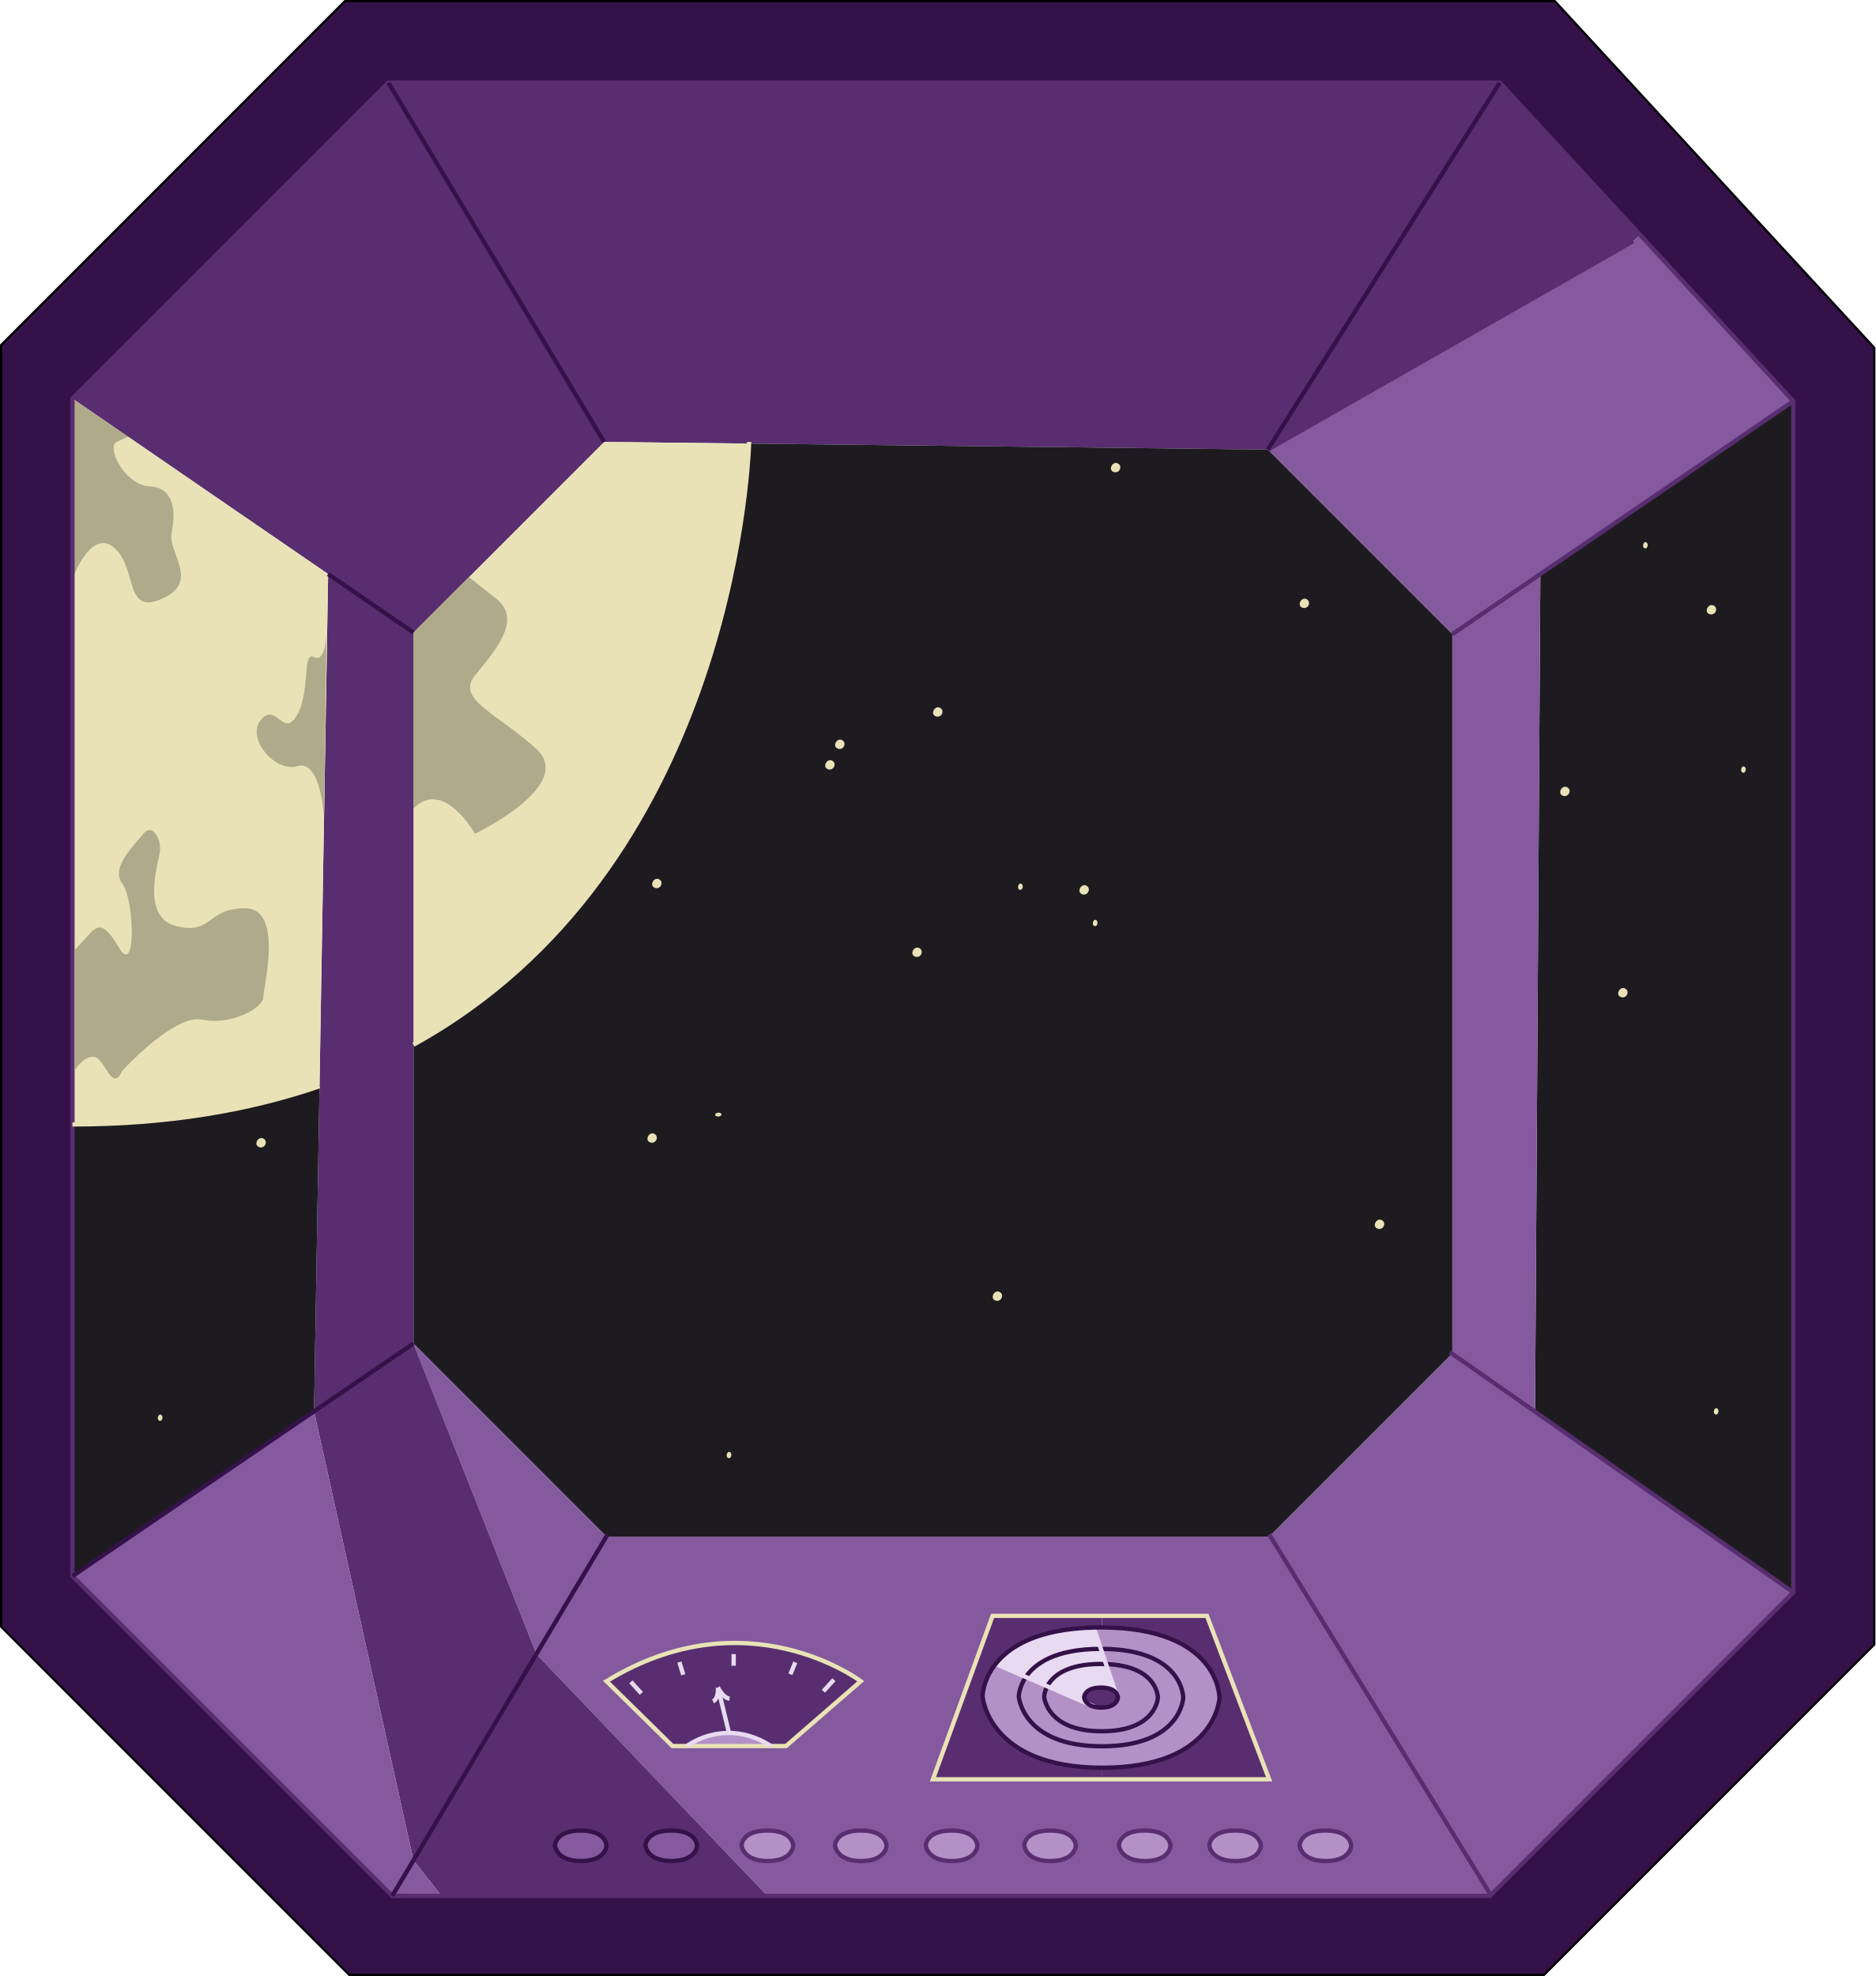
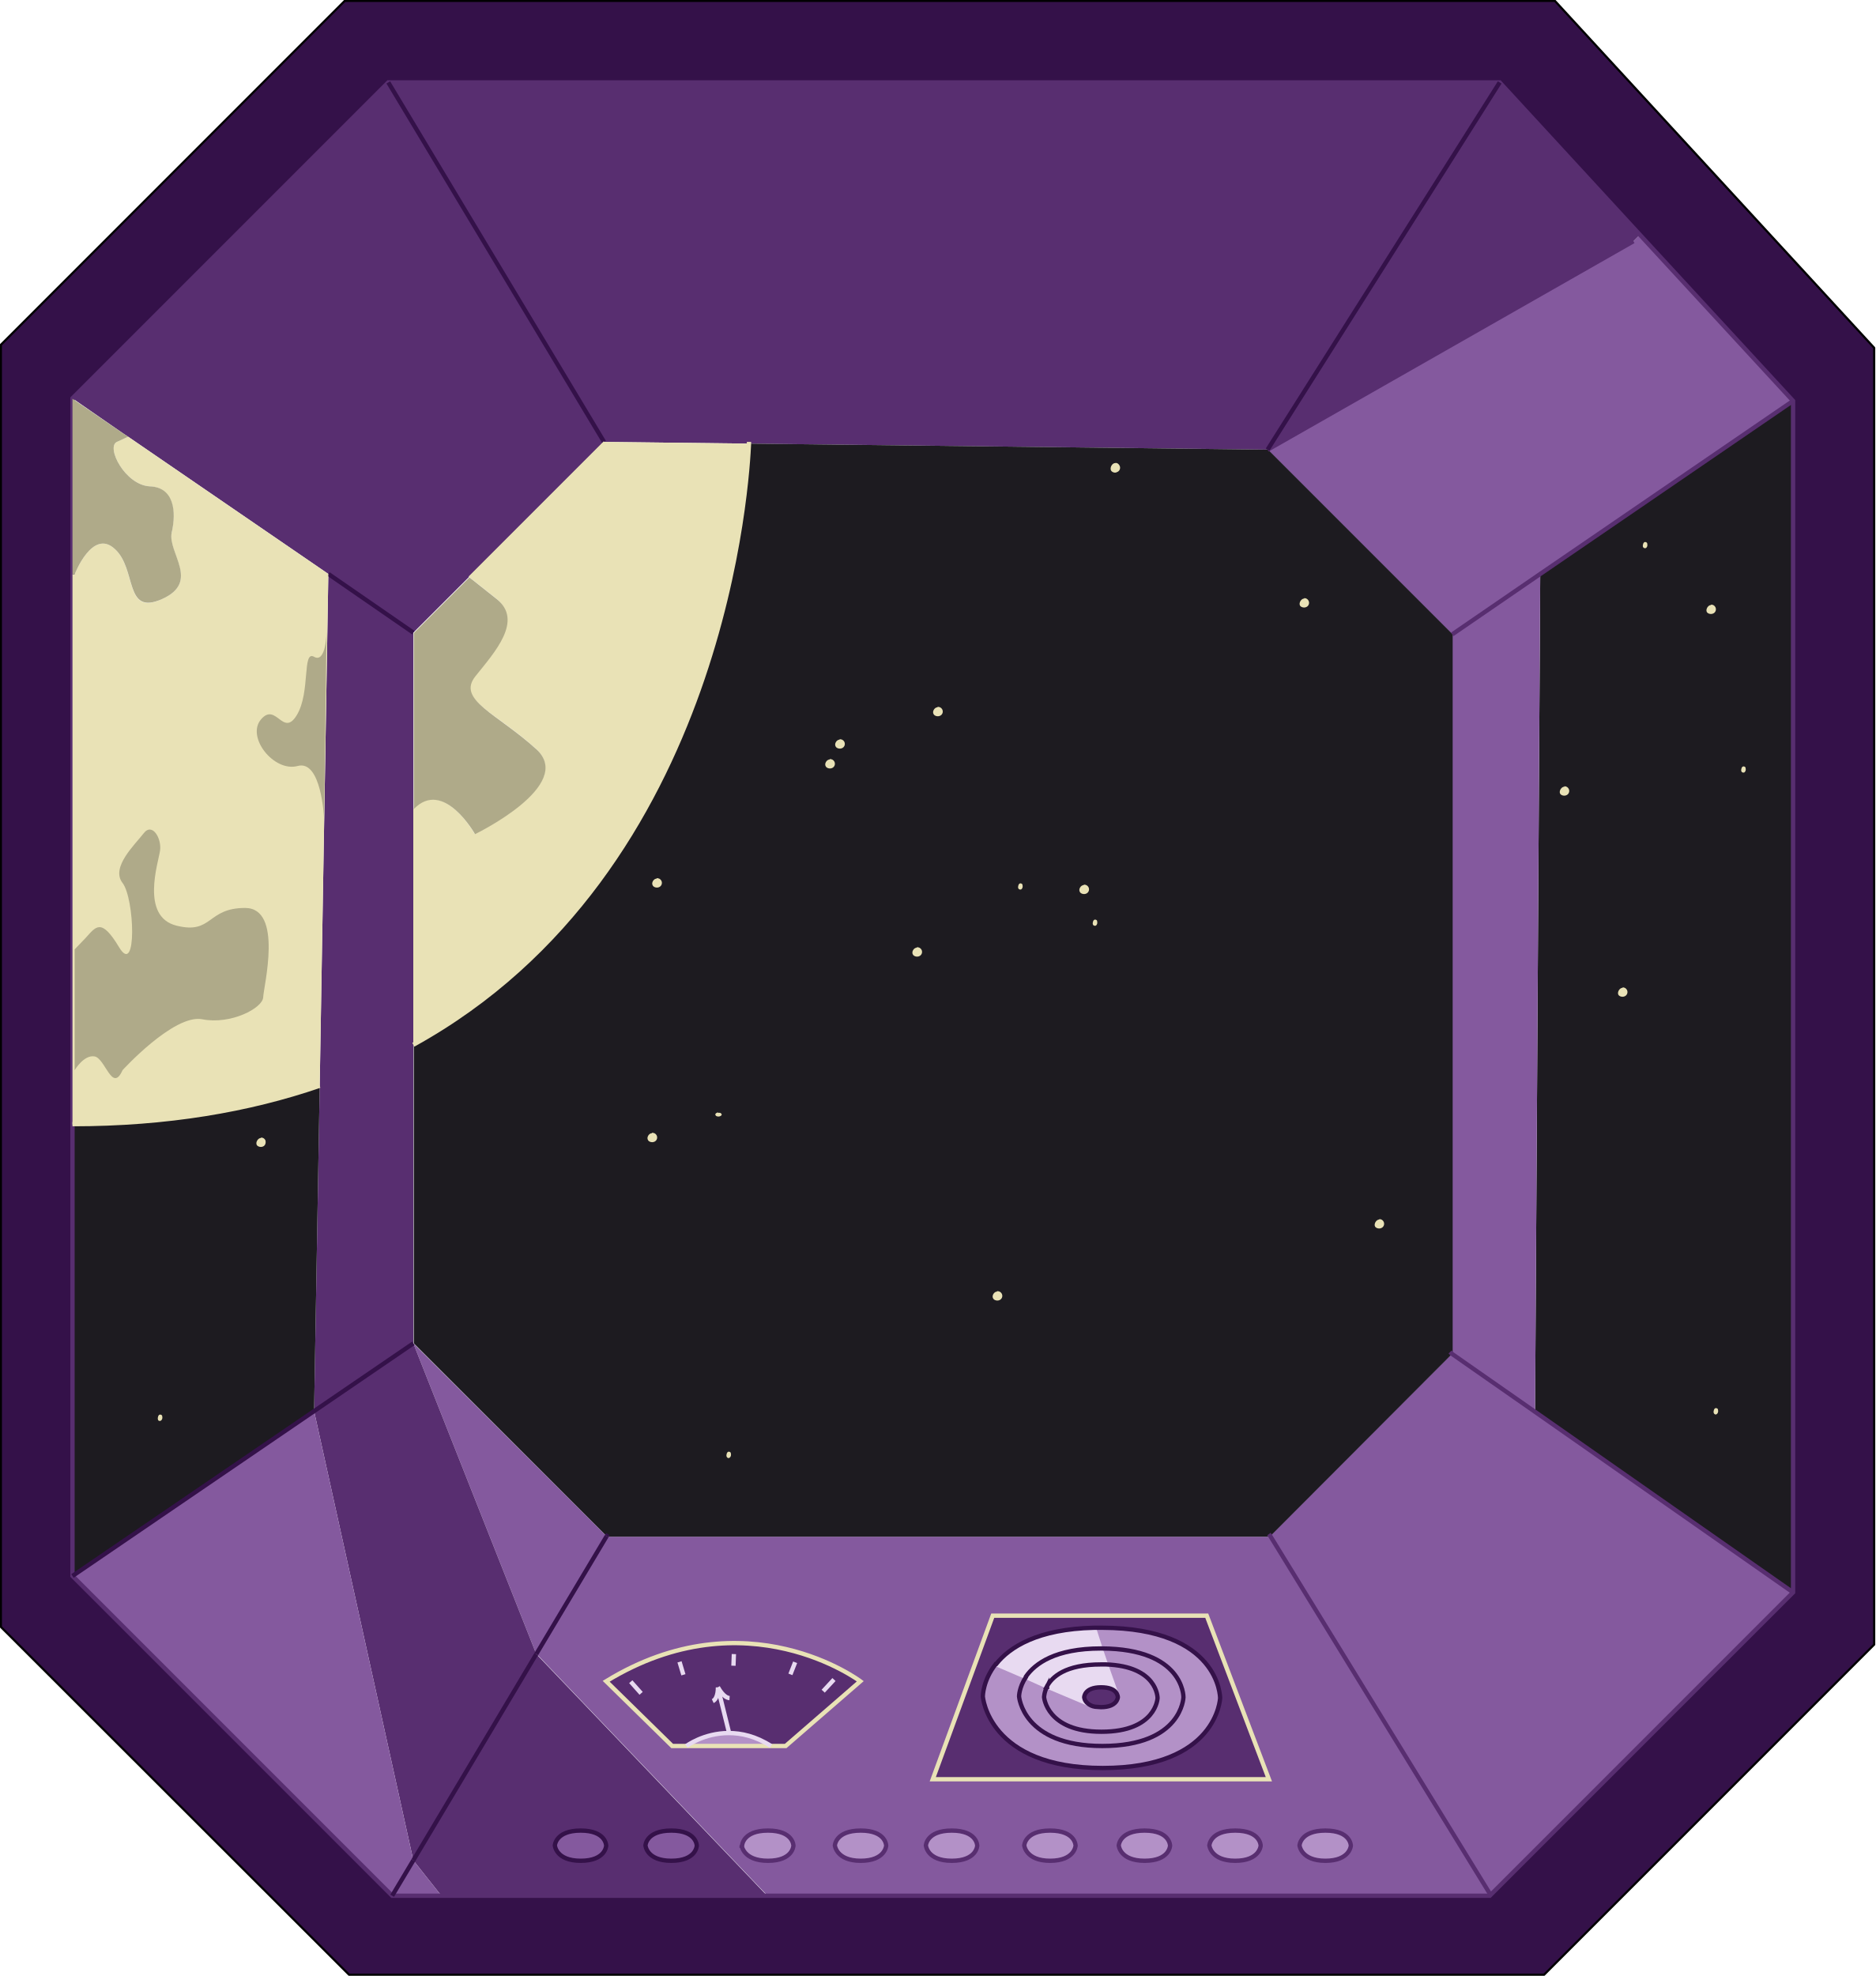
- <svg xmlns="http://www.w3.org/2000/svg" id="Layer_2" data-name="Layer 2" width="434.67" height="457.88" viewBox="0 0 434.67 457.88">
+ <svg xmlns="http://www.w3.org/2000/svg" id="Layer_2" version="1.1" viewBox="0 0 434.7 457.9">
+   <defs>
+     <style>
+       .st0 {
+         stroke: #e8daf1;
+       }
+ 
+       .st0, .st1, .st2, .st3, .st4 {
+         fill: none;
+       }
+ 
+       .st0, .st1, .st3, .st4 {
+         stroke-miterlimit: 10;
+       }
+ 
+       .st1 {
+         stroke: #e9e2b6;
+       }
+ 
+       .st5 {
+         fill: #b391c7;
+       }
+ 
+       .st6 {
+         fill: #1d1b20;
+       }
+ 
+       .st7 {
+         fill: #84599e;
+       }
+ 
+       .st8 {
+         fill: #afaa89;
+       }
+ 
+       .st9 {
+         fill: #e8daf1;
+       }
+ 
+       .st10 {
+         fill: #e9e2b6;
+       }
+ 
+       .st2 {
+         stroke: #000;
+         stroke-linecap: round;
+         stroke-linejoin: round;
+         stroke-width: .5px;
+       }
+ 
+       .st11 {
+         fill: #582e70;
+       }
+ 
+       .st3 {
+         stroke: #582e70;
+       }
+ 
+       .st4 {
+         stroke: #341149;
+       }
+ 
+       .st12 {
+         fill: #341149;
+       }
+     </style>
+   </defs>
  <g>
    <g>
-       <path d="M434.42,80.59v300.48l-76.56,76.56H80.93L.25,376.95V79.94L79.94.25h280.43l74.05,80.34h0ZM415.64,368.99V92.95l-35.51-38.53-32.51-35.28H90L16.79,92.35v272.85l74.12,74.12h254.4l.27-.27,70.06-70.06h0Z" style="fill: #341149;" />
-       <polygon points="415.64 92.95 415.64 368.99 355.74 327.09 355.78 327.03 357.01 133.02 415.64 92.95" style="fill: #1d1b20;" />
-       <polygon points="380.13 54.42 415.64 92.95 357.01 133.02 336.61 146.96 293.83 104.18 378.56 55.87 380.13 54.42" style="fill: #84599e;" />
-       <polygon points="415.64 368.99 345.58 439.05 345.31 438.78 294.35 355.86 336.54 313.67 355.74 327.09 415.64 368.99" style="fill: #84599e;" />
-       <polygon points="347.62 19.14 380.13 54.42 378.56 55.87 293.83 104.18 347.62 19.14" style="fill: #582e70;" />
-       <polygon points="357.01 133.02 355.78 327.03 355.74 327.09 336.54 313.67 336.61 313.6 336.61 146.96 357.01 133.02" style="fill: #84599e;" />
-       <polygon points="173.61 102.79 140.02 102.4 90 19.14 347.62 19.14 293.83 104.18 173.61 102.79" style="fill: #582e70;" />
-       <path d="M345.58,439.05l-.27.27h-167.45l-53.53-56.03v-.03l16.22-27.22.02.02h153.58l.2-.2,50.96,82.92.27.27h0ZM307.26,431.24c5.78,0,5.91-3.53,5.91-3.53,0-.07-.03-3.53-5.93-3.54-6.02-.02-6.02,3.46-6.02,3.46,0,0,.26,3.61,6.04,3.61h0ZM294.15,412.3l-14.41-37.87h-49.69l-13.83,37.87h77.93ZM286.32,431.24c5.78,0,5.91-3.53,5.91-3.53,0-.05-.02-3.53-5.93-3.54-6.02-.02-6.02,3.46-6.02,3.46,0,0,.26,3.61,6.04,3.61h0ZM265.38,431.24c5.78,0,5.91-3.53,5.91-3.53,0-.05-.02-3.53-5.94-3.54-6.01-.02-6.01,3.46-6.01,3.46,0,0,.25,3.61,6.04,3.61h0ZM243.44,431.24c5.78,0,5.91-3.53,5.91-3.53,0-.05-.02-3.53-5.93-3.54-6.02-.02-6.02,3.46-6.02,3.46,0,0,.26,3.61,6.04,3.61h0ZM220.62,431.24c5.78,0,5.91-3.53,5.91-3.53,0-.05-.02-3.53-5.94-3.54-6.01-.02-6.01,3.46-6.01,3.46,0,0,.25,3.61,6.04,3.61h0ZM199.57,431.24c5.78,0,5.91-3.53,5.91-3.53,0-.05-.02-3.53-5.93-3.54-6.02-.02-6.02,3.46-6.02,3.46,0,0,.26,3.61,6.04,3.61h0ZM182.17,404.6l17.33-15.03s-26.35-19.94-58.93,0l15.29,15.03h26.31ZM177.93,431.24c5.78,0,5.91-3.53,5.91-3.53,0-.05-.02-3.53-5.94-3.54-6.02-.02-6.02,3.46-6.02,3.46,0,0,.26,3.61,6.05,3.61h0Z" style="fill: #84599e;" />
-       <path d="M140.55,356.04l-44.72-44.72v-69.24c72.9-40.19,77.54-132.55,77.78-139.29l120.22,1.39,42.78,42.78v166.64l-.07.07-42.19,42.19-.2.2h-153.58l-.02-.02h0Z" style="fill: #1d1b20;" />
-       <path d="M313.17,427.71s-.13,3.53-5.91,3.53-6.04-3.61-6.04-3.61c0,0,0-3.48,6.02-3.46,5.9.01,5.93,3.47,5.93,3.54h0Z" style="fill: #b391c7;" />
-       <path d="M279.74,374.43l14.41,37.87h-38.67v-2.68c26.57,0,27.16-16.22,27.16-16.22,0-.23-.1-16.2-27.26-16.29v-2.68h24.36Z" style="fill: #582e70;" />
-       <path d="M292.23,427.71s-.13,3.53-5.91,3.53-6.04-3.61-6.04-3.61c0,0,0-3.48,6.02-3.46,5.91.01,5.93,3.49,5.93,3.54h0Z" style="fill: #b391c7;" />
-       <path d="M282.64,393.4s-.59,16.22-27.16,16.22-27.75-16.57-27.75-16.57c0,0,0-3.66,3.03-7.48l6.99,3.02c-1.62,2.4-1.62,4.55-1.62,4.55,0,0,.82,11.51,19.26,11.51s18.85-11.26,18.85-11.26c0-.16-.07-11.25-18.92-11.31h-.17l-1.67-4.95c.62-.01,1.25-.02,1.9-.02,27.16.09,27.26,16.06,27.26,16.29h0Z" style="fill: #b391c7;" />
-       <path d="M274.24,393.39s-.41,11.26-18.85,11.26-19.26-11.51-19.26-11.51c0,0,0-2.15,1.62-4.55l4.97,2.16c-.71,1.36-.71,2.46-.71,2.46,0,0,.57,7.96,13.32,7.96s13.03-7.79,13.03-7.79c0-.12-.05-7.35-12.02-7.78l-1.19-3.52h.17c18.85.06,18.92,11.15,18.92,11.31h0Z" style="fill: #b391c7;" />
-       <path d="M271.29,427.71s-.13,3.53-5.91,3.53-6.04-3.61-6.04-3.61c0,0,0-3.48,6.01-3.46,5.92.01,5.94,3.49,5.94,3.54h0Z" style="fill: #b391c7;" />
-       <path d="M268.36,393.38s-.29,7.79-13.03,7.79-13.32-7.96-13.32-7.96c0,0,0-1.1.71-2.46l9.45,4.08h.01c.37.3.9.57,1.65.72.4.08.86.13,1.4.13,3.78,0,3.87-2.31,3.87-2.31,0,0,0-.63-.54-1.22l-2.22-6.55c11.97.43,12.02,7.66,12.02,7.78h0Z" style="fill: #b391c7;" />
-       <path d="M259.1,393.37s-.09,2.31-3.87,2.31c-.54,0-1-.05-1.4-.13l-1.65-.72h-.01c-.84-.68-.9-1.51-.9-1.51,0,0,0-2.28,3.94-2.27,1.87,0,2.85.54,3.35,1.1.54.59.54,1.21.54,1.22h0Z" style="fill: #582e70;" />
-       <path d="M256.34,385.6l2.22,6.55c-.5-.56-1.48-1.1-3.35-1.1-3.94-.01-3.94,2.27-3.94,2.27,0,0,.06.83.9,1.51l-9.45-4.08c1.18-2.24,4.3-5.2,12.56-5.18.36,0,.72.01,1.06.03h0Z" style="fill: #e8daf1;" />
-       <path d="M255.15,382.08l1.19,3.52c-.34-.02-.7-.03-1.06-.03-8.26-.02-11.38,2.94-12.56,5.18l-4.97-2.16c2.08-3.05,6.76-6.51,17.4-6.51h0Z" style="fill: #e8daf1;" />
-       <path d="M253.48,377.13c-13.14.33-19.58,4.47-22.72,8.44-3.03,3.82-3.03,7.48-3.03,7.48,0,0,1.18,16.57,27.75,16.57v2.68h-39.26l13.83-37.87h25.33v2.68c-.65,0-1.28,0-1.9.02h0Z" style="fill: #582e70;" />
-       <path d="M253.48,377.13l1.67,4.95c-10.64,0-15.32,3.46-17.4,6.51l-6.99-3.02c3.14-3.97,9.58-8.11,22.72-8.44h0Z" style="fill: #e8daf1;" />
-       <path d="M249.35,427.71s-.13,3.53-5.91,3.53-6.04-3.61-6.04-3.61c0,0,0-3.48,6.02-3.46,5.91.01,5.93,3.49,5.93,3.54h0Z" style="fill: #b391c7;" />
-       <path d="M226.53,427.71s-.13,3.53-5.91,3.53-6.04-3.61-6.04-3.61c0,0,0-3.48,6.01-3.46,5.92.01,5.94,3.49,5.94,3.54h0Z" style="fill: #b391c7;" />
-       <path d="M205.48,427.71s-.13,3.53-5.91,3.53-6.04-3.61-6.04-3.61c0,0,0-3.48,6.02-3.46,5.91.01,5.93,3.49,5.93,3.54h0Z" style="fill: #b391c7;" />
-       <path d="M168.96,401.56c-5.83-.02-9.76,3.04-9.76,3.04h-3.34l-15.29-15.03c32.58-19.94,58.93,0,58.93,0l-17.33,15.03h-3.45c-3.55-2.26-6.89-3.03-9.76-3.04h0Z" style="fill: #582e70;" />
-       <path d="M183.84,427.71s-.13,3.53-5.91,3.53-6.05-3.61-6.05-3.61c0,0,0-3.48,6.02-3.46,5.92.01,5.94,3.49,5.94,3.54h0Z" style="fill: #b391c7;" />
-       <path d="M168.96,401.56c2.87.01,6.21.78,9.76,3.04h-19.52s3.93-3.06,9.76-3.04h0Z" style="fill: #b391c7;" />
-       <path d="M124.33,383.29l53.53,56.03h-75.54l-6.49-8.25,28.49-47.81v.03h.01ZM155.64,431.24c5.78,0,5.91-3.53,5.91-3.53,0-.05-.02-3.53-5.94-3.54-6.01-.02-6.01,3.46-6.01,3.46,0,0,.25,3.61,6.04,3.61h0ZM134.66,431.24c5.78,0,5.91-3.53,5.91-3.53,0-.05-.02-3.53-5.94-3.54-6.01-.02-6.01,3.46-6.01,3.46,0,0,.25,3.61,6.04,3.61h0Z" style="fill: #582e70;" />
-       <path d="M140.02,102.4l33.59.39c-.24,6.74-4.88,99.1-77.78,139.29v-54.7c6.95-7.17,14.25,5.84,14.25,5.84,0,0,23.49-11.23,14.25-19.67-9.25-8.43-18.65-11.49-14.25-16.98,4.39-5.5,11.23-12.84,4.93-17.85l-6.3-5.01,31.31-31.31Z" style="fill: #e9e2b6;" />
-       <path d="M161.55,427.71s-.13,3.53-5.91,3.53-6.04-3.61-6.04-3.61c0,0,0-3.48,6.01-3.46,5.92.01,5.94,3.49,5.94,3.54h0Z" style="fill: #84599e;" />
-       <polygon points="140.55 356.04 124.32 383.26 95.83 311.32 140.55 356.04" style="fill: #84599e;" />
-       <polygon points="90 19.14 140.02 102.4 108.71 133.71 95.83 146.59 76.05 133.02 29.69 101.2 28.49 100.38 16.79 92.35 90 19.14" style="fill: #582e70;" />
-       <path d="M140.57,427.71s-.13,3.53-5.91,3.53-6.04-3.61-6.04-3.61c0,0,0-3.48,6.01-3.46,5.92.01,5.94,3.49,5.94,3.54h0Z" style="fill: #84599e;" />
-       <path d="M124.33,173.55c9.24,8.44-14.25,19.67-14.25,19.67,0,0-7.3-13.01-14.25-5.84v-40.79l12.88-12.88,6.3,5.01c6.3,5.01-.54,12.35-4.93,17.85-4.4,5.49,5,8.55,14.25,16.98h0Z" style="fill: #afaa89;" />
-       <polygon points="124.32 383.26 95.83 431.07 72.78 327.03 95.83 311.32 124.32 383.26" style="fill: #582e70;" />
-       <polygon points="95.83 431.07 102.32 439.32 90.91 439.32 95.83 431.07" style="fill: #84599e;" />
-       <polygon points="95.83 242.08 95.83 311.32 72.78 327.03 74.05 251.7 76.05 133.02 95.83 146.59 95.83 187.38 95.83 242.08" style="fill: #582e70;" />
-       <polygon points="72.78 327.03 95.83 431.07 90.91 439.32 16.79 365.2 72.78 327.03" style="fill: #84599e;" />
-       <path d="M76.05,133.02l-2,118.68c-16.28,5.59-35.22,8.85-57.26,8.85v-127.53h.5s4.14-10.7,9.34-5.94c5.21,4.77,2.15,15.67,11.02,11.64,8.86-4.03,1.12-10.66,2.15-15.39,1.03-4.74.56-10.41-5.12-10.65s-10.16-9.08-7.58-10.28l2.59-1.2,46.36,31.82Z" style="fill: #e9e2b6;" />
-       <path d="M74.05,251.7l-1.27,75.33-55.99,38.17v-104.65c22.04,0,40.98-3.26,57.26-8.85Z" style="fill: #1d1b20;" />
-       <path d="M34.68,112.68c5.68.24,6.15,5.91,5.12,10.65-1.03,4.73,6.71,11.36-2.15,15.39-8.87,4.03-5.81-6.87-11.02-11.64-5.2-4.76-9.34,5.94-9.34,5.94h-.5v-40.67l11.7,8.03,1.2.82-2.59,1.2c-2.58,1.2,1.9,10.04,7.58,10.28Z" style="fill: #afaa89;" />
+       <path class="st12" d="M434.4,80.6v300.5l-76.6,76.6H80.9L.2,377V79.9L79.9.2h280.4l74,80.3h.1ZM415.6,369V92.9l-35.5-38.5-32.5-35.3H90L16.8,92.3v272.9l74.1,74.1h254.4l.3-.3,70.1-70.1h0Z" />
+       <polygon class="st6" points="415.6 92.9 415.6 369 355.7 327.1 355.8 327 357 133 415.6 92.9" />
+       <polygon class="st7" points="380.1 54.4 415.6 92.9 357 133 336.6 147 293.8 104.2 378.6 55.9 380.1 54.4" />
+       <polygon class="st7" points="415.6 369 345.6 439 345.3 438.8 294.4 355.9 336.5 313.7 355.7 327.1 415.6 369" />
+       <polygon class="st11" points="347.6 19.1 380.1 54.4 378.6 55.9 293.8 104.2 347.6 19.1" />
+       <polygon class="st7" points="357 133 355.8 327 355.7 327.1 336.5 313.7 336.6 313.6 336.6 147 357 133" />
+       <polygon class="st11" points="173.6 102.8 140 102.4 90 19.1 347.6 19.1 293.8 104.2 173.6 102.8" />
+       <path class="st7" d="M345.6,439l-.3.3h-167.4l-53.5-56h0l16.2-27.2h153.6l.2-.2,51,82.9.3.3h-.1ZM307.3,431.2c5.8,0,5.9-3.5,5.9-3.5,0,0,0-3.5-5.9-3.5s-6,3.5-6,3.5c0,0,.3,3.6,6,3.6h0ZM294.1,412.3l-14.4-37.9h-49.7l-13.8,37.9h77.9ZM286.3,431.2c5.8,0,5.9-3.5,5.9-3.5,0,0,0-3.5-5.9-3.5s-6,3.5-6,3.5c0,0,.3,3.6,6,3.6h0ZM265.4,431.2c5.8,0,5.9-3.5,5.9-3.5,0,0,0-3.5-5.9-3.5s-6,3.5-6,3.5c0,0,.2,3.6,6,3.6h0ZM243.4,431.2c5.8,0,5.9-3.5,5.9-3.5,0,0,0-3.5-5.9-3.5s-6,3.5-6,3.5c0,0,.3,3.6,6,3.6h0ZM220.6,431.2c5.8,0,5.9-3.5,5.9-3.5,0,0,0-3.5-5.9-3.5s-6,3.5-6,3.5c0,0,.2,3.6,6,3.6h0ZM199.6,431.2c5.8,0,5.9-3.5,5.9-3.5,0,0,0-3.5-5.9-3.5s-6,3.5-6,3.5c0,0,.3,3.6,6,3.6h0ZM182.2,404.6l17.3-15s-26.4-19.9-58.9,0l15.3,15h26.3,0ZM177.9,431.2c5.8,0,5.9-3.5,5.9-3.5,0,0,0-3.5-5.9-3.5s-6,3.5-6,3.5c0,0,.3,3.6,6.1,3.6h-.1Z" />
+       <path class="st6" d="M140.6,356l-44.7-44.7v-69.2c72.9-40.2,77.5-132.6,77.8-139.3l120.2,1.4,42.8,42.8v166.6h0l-42.2,42.3-.2.2h-153.7Z" />
+       <path class="st5" d="M313.2,427.7s-.1,3.5-5.9,3.5-6-3.6-6-3.6c0,0,0-3.5,6-3.5s5.9,3.5,5.9,3.5h0Z" />
+       <path class="st5" d="M292.2,427.7s-.1,3.5-5.9,3.5-6-3.6-6-3.6c0,0,0-3.5,6-3.5s5.9,3.5,5.9,3.5h0Z" />
+       <path class="st5" d="M271.3,427.7s-.1,3.5-5.9,3.5-6-3.6-6-3.6c0,0,0-3.5,6-3.5s5.9,3.5,5.9,3.5h0Z" />
+       <path class="st5" d="M249.4,427.7s-.1,3.5-5.9,3.5-6-3.6-6-3.6c0,0,0-3.5,6-3.5s5.9,3.5,5.9,3.5h0Z" />
+       <path class="st5" d="M226.5,427.7s-.1,3.5-5.9,3.5-6-3.6-6-3.6c0,0,0-3.5,6-3.5s5.9,3.5,5.9,3.5h0Z" />
+       <path class="st5" d="M205.5,427.7s-.1,3.5-5.9,3.5-6-3.6-6-3.6c0,0,0-3.5,6-3.5s5.9,3.5,5.9,3.5h0Z" />
+       <path class="st11" d="M169,401.6c-5.8,0-9.8,3-9.8,3h-3.3l-15.3-15c32.6-19.9,58.9,0,58.9,0l-17.3,15h-3.4c-3.6-2.3-6.9-3-9.8-3h0Z" />
+       <path class="st5" d="M183.8,427.7s-.1,3.5-5.9,3.5-6.1-3.6-6.1-3.6c0,0,0-3.5,6-3.5s5.9,3.5,5.9,3.5h.1Z" />
+       <path class="st5" d="M169,401.6c2.9,0,6.2.8,9.8,3h-19.5s3.9-3.1,9.8-3h-.1Z" />
+       <path class="st11" d="M124.3,383.3l53.5,56h-75.5l-6.5-8.2,28.5-47.8h0ZM155.6,431.2c5.8,0,5.9-3.5,5.9-3.5,0,0,0-3.5-5.9-3.5s-6,3.5-6,3.5c0,0,.2,3.6,6,3.6h0ZM134.7,431.2c5.8,0,5.9-3.5,5.9-3.5,0,0,0-3.5-5.9-3.5s-6,3.5-6,3.5c0,0,.2,3.6,6,3.6h0Z" />
+       <path class="st7" d="M161.6,427.7s-.1,3.5-5.9,3.5-6-3.6-6-3.6c0,0,0-3.5,6-3.5s5.9,3.5,5.9,3.5h0Z" />
+       <polygon class="st7" points="140.6 356 124.3 383.3 95.8 311.3 140.6 356" />
+       <polygon class="st11" points="90 19.1 140 102.4 108.7 133.7 95.8 146.6 76.1 133 29.7 101.2 28.5 100.4 16.8 92.3 90 19.1" />
+       <path class="st7" d="M140.6,427.7s-.1,3.5-5.9,3.5-6-3.6-6-3.6c0,0,0-3.5,6-3.5s5.9,3.5,5.9,3.5h0Z" />
+       <polygon class="st11" points="124.3 383.3 95.8 431.1 72.8 327 95.8 311.3 124.3 383.3" />
+       <polygon class="st7" points="95.8 431.1 102.3 439.3 90.9 439.3 95.8 431.1" />
+       <polygon class="st11" points="95.8 242.1 95.8 311.3 72.8 327 74.1 251.7 76.1 133 95.8 146.6 95.8 187.4 95.8 242.1" />
+       <polygon class="st7" points="72.8 327 95.8 431.1 90.9 439.3 16.8 365.2 72.8 327" />
+       <path class="st6" d="M74.1,251.7l-1.3,75.3-56,38.2v-104.6c22,0,41-3.3,57.3-8.9h0Z" />
    </g>
    <g>
-       <polygon points="90 19.14 16.79 92.35 16.79 133.02 16.79 260.55 16.79 365.2 90.91 439.32 102.32 439.32 177.86 439.32 345.31 439.32 345.58 439.05 415.64 368.99 415.64 92.95 380.13 54.42 347.62 19.14 90 19.14" style="fill: none; stroke: #582e70; stroke-miterlimit: 10;" />
-       <line x1="140.02" y1="102.4" x2="90" y2="19.14" style="fill: none; stroke: #341149; stroke-miterlimit: 10;" />
-       <line x1="76.05" y1="133.02" x2="95.83" y2="146.59" style="fill: none; stroke: #341149; stroke-miterlimit: 10;" />
-       <polyline points="95.83 311.32 72.78 327.03 16.79 365.2" style="fill: none; stroke: #341149; stroke-miterlimit: 10;" />
-       <line x1="90.91" y1="439.32" x2="95.83" y2="431.07" style="fill: none; stroke: #341149; stroke-miterlimit: 10;" />
-       <line x1="95.83" y1="431.07" x2="124.32" y2="383.26" style="fill: none; stroke: #341149; stroke-miterlimit: 10;" />
-       <line x1="124.32" y1="383.26" x2="140.55" y2="356.04" style="fill: none; stroke: #341149; stroke-miterlimit: 10;" />
-       <line x1="140.55" y1="356.04" x2="140.88" y2="355.48" style="fill: none; stroke: #341149; stroke-miterlimit: 10;" />
-       <polyline points="294.15 355.53 294.35 355.86 345.31 438.78" style="fill: none; stroke: #582e70; stroke-miterlimit: 10;" />
-       <polyline points="336.08 313.34 336.54 313.67 355.74 327.09 415.64 368.99" style="fill: none; stroke: #582e70; stroke-miterlimit: 10;" />
-       <line x1="293.83" y1="104.18" x2="378.56" y2="55.87" style="fill: none; stroke: #582e70; stroke-miterlimit: 10;" />
-       <line x1="347.62" y1="19.14" x2="293.83" y2="104.18" style="fill: none; stroke: #341149; stroke-miterlimit: 10;" />
-       <polyline points="415.64 92.95 357.01 133.02 336.61 146.96" style="fill: none; stroke: #582e70; stroke-miterlimit: 10;" />
-       <path d="M95.83,242.08c72.9-40.19,77.54-132.55,77.78-139.29.01-.26.01-.39.01-.39" style="fill: none; stroke: #e9e2b6; stroke-miterlimit: 10;" />
-       <path d="M16.79,260.55c22.04,0,40.98-3.26,57.26-8.85" style="fill: none; stroke: #e9e2b6; stroke-miterlimit: 10;" />
-       <polygon points="255.38 374.43 230.05 374.43 216.22 412.3 255.48 412.3 294.15 412.3 279.74 374.43 255.38 374.43" style="fill: none; stroke: #e9e2b6; stroke-miterlimit: 10;" />
-       <path d="M178.72,404.6h3.45l17.33-15.03s-26.35-19.94-58.93,0l15.29,15.03h22.86Z" style="fill: none; stroke: #e9e2b6; stroke-miterlimit: 10;" />
-       <path d="M128.62,427.63s.25,3.61,6.04,3.61,5.91-3.53,5.91-3.53c0-.05-.02-3.53-5.94-3.54-6.01-.02-6.01,3.46-6.01,3.46h0Z" style="fill: none; stroke: #341149; stroke-miterlimit: 10;" />
-       <path d="M149.6,427.63s.25,3.61,6.04,3.61,5.91-3.53,5.91-3.53c0-.05-.02-3.53-5.94-3.54-6.01-.02-6.01,3.46-6.01,3.46h0Z" style="fill: none; stroke: #341149; stroke-miterlimit: 10;" />
-       <path d="M171.88,427.63s.26,3.61,6.05,3.61,5.91-3.53,5.91-3.53c0-.05-.02-3.53-5.94-3.54-6.02-.02-6.02,3.46-6.02,3.46h0Z" style="fill: none; stroke: #582e70; stroke-miterlimit: 10;" />
-       <path d="M193.53,427.63s.26,3.61,6.04,3.61,5.91-3.53,5.91-3.53c0-.05-.02-3.53-5.93-3.54-6.02-.02-6.02,3.46-6.02,3.46h0Z" style="fill: none; stroke: #582e70; stroke-miterlimit: 10;" />
-       <path d="M214.58,427.63s.25,3.61,6.04,3.61,5.91-3.53,5.91-3.53c0-.05-.02-3.53-5.94-3.54-6.01-.02-6.01,3.46-6.01,3.46h0Z" style="fill: none; stroke: #582e70; stroke-miterlimit: 10;" />
-       <path d="M237.4,427.63s.26,3.61,6.04,3.61,5.91-3.53,5.91-3.53c0-.05-.02-3.53-5.93-3.54-6.02-.02-6.02,3.46-6.02,3.46h0Z" style="fill: none; stroke: #582e70; stroke-miterlimit: 10;" />
-       <path d="M259.34,427.63s.25,3.61,6.04,3.61,5.91-3.53,5.91-3.53c0-.05-.02-3.53-5.94-3.54-6.01-.02-6.01,3.46-6.01,3.46h0Z" style="fill: none; stroke: #582e70; stroke-miterlimit: 10;" />
-       <path d="M280.28,427.63s.26,3.61,6.04,3.61,5.91-3.53,5.91-3.53c0-.05-.02-3.53-5.93-3.54-6.02-.02-6.02,3.46-6.02,3.46h0Z" style="fill: none; stroke: #582e70; stroke-miterlimit: 10;" />
-       <path d="M301.22,427.63s.26,3.61,6.04,3.61,5.91-3.53,5.91-3.53c0-.07-.03-3.53-5.93-3.54-6.02-.02-6.02,3.46-6.02,3.46h0Z" style="fill: none; stroke: #582e70; stroke-miterlimit: 10;" />
-       <path d="M242.72,390.75c-.71,1.36-.71,2.46-.71,2.46,0,0,.57,7.96,13.32,7.96s13.03-7.79,13.03-7.79c0-.12-.05-7.35-12.02-7.78-.34-.02-.7-.03-1.06-.03-8.26-.02-11.38,2.94-12.56,5.18h0Z" style="fill: none; stroke: #341149; stroke-miterlimit: 10;" />
-       <path d="M237.75,388.59c-1.62,2.4-1.62,4.55-1.62,4.55,0,0,.82,11.51,19.26,11.51s18.85-11.26,18.85-11.26c0-.16-.07-11.25-18.92-11.31h-.17c-10.64,0-15.32,3.46-17.4,6.51Z" style="fill: none; stroke: #341149; stroke-miterlimit: 10;" />
-       <line x1="252.18" y1="394.83" x2="253.83" y2="395.55" style="fill: none; stroke: #e8daf1; stroke-miterlimit: 10;" />
-       <polyline points="230.76 385.57 237.75 388.59 242.72 390.75 252.17 394.83" style="fill: none; stroke: #e8daf1; stroke-miterlimit: 10;" />
-       <polyline points="258.56 392.15 256.34 385.6 255.15 382.08 253.48 377.13 253.47 377.11" style="fill: none; stroke: #e8daf1; stroke-miterlimit: 10;" />
-       <path d="M178.72,404.6c-3.55-2.26-6.89-3.03-9.76-3.04-5.83-.02-9.76,3.04-9.76,3.04" style="fill: none; stroke: #e8daf1; stroke-miterlimit: 10;" />
-       <path d="M165.25,394.23c1.32-.56,1.16-3.18,1.16-3.18" style="fill: none; stroke: #e8daf1; stroke-miterlimit: 10;" />
-       <polyline points="168.96 401.57 168.96 401.56 166.42 391.09" style="fill: none; stroke: #e8daf1; stroke-miterlimit: 10;" />
-       <path d="M166.41,391.05s.01.01.01.04c.17.32,1.29,2.42,2.68,2.51" style="fill: none; stroke: #e8daf1; stroke-miterlimit: 10;" />
-       <line x1="146.22" y1="389.71" x2="148.65" y2="392.39" style="fill: none; stroke: #e8daf1; stroke-miterlimit: 10;" />
-       <line x1="170.03" y1="385.99" x2="170.05" y2="383.29" style="fill: none; stroke: #e8daf1; stroke-miterlimit: 10;" />
-       <line x1="193.27" y1="389.22" x2="190.84" y2="391.9" style="fill: none; stroke: #e8daf1; stroke-miterlimit: 10;" />
-       <line x1="157.46" y1="385.14" x2="158.36" y2="388.08" style="fill: none; stroke: #e8daf1; stroke-miterlimit: 10;" />
-       <line x1="184.32" y1="385.2" x2="183.19" y2="387.96" style="fill: none; stroke: #e8daf1; stroke-miterlimit: 10;" />
-       <path d="M230.76,385.57c-3.03,3.82-3.03,7.48-3.03,7.48,0,0,1.18,16.57,27.75,16.57s27.16-16.22,27.16-16.22c0-.23-.1-16.2-27.26-16.29-.65,0-1.28,0-1.9.02-13.14.33-19.58,4.47-22.72,8.44Z" style="fill: none; stroke: #341149; stroke-miterlimit: 10;" />
-       <path d="M258.56,392.15c-.5-.56-1.48-1.1-3.35-1.1-3.94-.01-3.94,2.27-3.94,2.27,0,0,.06.83.9,1.51h.01c.37.3.9.57,1.65.72.4.08.86.13,1.4.13,3.78,0,3.87-2.31,3.87-2.31,0,0,0-.63-.54-1.22h0Z" style="fill: none; stroke: #341149; stroke-miterlimit: 10;" />
-       <polygon points="79.94 .25 .25 79.94 .25 376.95 80.93 457.63 357.86 457.63 434.42 381.07 434.42 80.59 360.37 .25 79.94 .25" style="fill: none; stroke: #000; stroke-linecap: round; stroke-linejoin: round; stroke-width: .5px;" />
+       <polygon class="st3" points="90 19.1 16.8 92.3 16.8 133 16.8 260.5 16.8 365.2 90.9 439.3 102.3 439.3 177.9 439.3 345.3 439.3 345.6 439 415.6 369 415.6 92.9 380.1 54.4 347.6 19.1 90 19.1" />
+       <line class="st4" x1="140" y1="102.4" x2="90" y2="19.1" />
+       <line class="st4" x1="76.1" y1="133" x2="95.8" y2="146.6" />
+       <polyline class="st4" points="95.8 311.3 72.8 327 16.8 365.2" />
+       <line class="st4" x1="90.9" y1="439.3" x2="95.8" y2="431.1" />
+       <line class="st4" x1="95.8" y1="431.1" x2="124.3" y2="383.3" />
+       <line class="st4" x1="124.3" y1="383.3" x2="140.6" y2="356" />
+       <line class="st4" x1="140.6" y1="356" x2="140.9" y2="355.5" />
+       <polyline class="st3" points="294.1 355.5 294.4 355.9 345.3 438.8" />
+       <polyline class="st3" points="336.1 313.3 336.5 313.7 355.7 327.1 415.6 369" />
+       <line class="st3" x1="293.8" y1="104.2" x2="378.6" y2="55.9" />
+       <line class="st4" x1="347.6" y1="19.1" x2="293.8" y2="104.2" />
+       <polyline class="st3" points="415.6 92.9 357 133 336.6 147" />
+       <path class="st1" d="M95.8,242.1c72.9-40.2,77.5-132.6,77.8-139.3v-.4" />
+       <path class="st1" d="M16.8,260.5c22,0,41-3.3,57.3-8.9" />
+       <path class="st4" d="M128.6,427.6s.2,3.6,6,3.6,5.9-3.5,5.9-3.5c0,0,0-3.5-5.9-3.5s-6,3.5-6,3.5h0Z" />
+       <path class="st4" d="M149.6,427.6s.2,3.6,6,3.6,5.9-3.5,5.9-3.5c0,0,0-3.5-5.9-3.5s-6,3.5-6,3.5h0Z" />
+       <path class="st3" d="M171.9,427.6s.3,3.6,6.1,3.6,5.9-3.5,5.9-3.5c0,0,0-3.5-5.9-3.5s-6,3.5-6,3.5h-.1Z" />
+       <path class="st3" d="M193.5,427.6s.3,3.6,6,3.6,5.9-3.5,5.9-3.5c0,0,0-3.5-5.9-3.5s-6,3.5-6,3.5h0Z" />
+       <path class="st3" d="M214.6,427.6s.2,3.6,6,3.6,5.9-3.5,5.9-3.5c0,0,0-3.5-5.9-3.5s-6,3.5-6,3.5h0Z" />
+       <path class="st3" d="M237.4,427.6s.3,3.6,6,3.6,5.9-3.5,5.9-3.5c0,0,0-3.5-5.9-3.5s-6,3.5-6,3.5h0Z" />
+       <path class="st3" d="M259.3,427.6s.2,3.6,6,3.6,5.9-3.5,5.9-3.5c0,0,0-3.5-5.9-3.5s-6,3.5-6,3.5h0Z" />
+       <path class="st3" d="M280.3,427.6s.3,3.6,6,3.6,5.9-3.5,5.9-3.5c0,0,0-3.5-5.9-3.5s-6,3.5-6,3.5h0Z" />
+       <path class="st3" d="M301.2,427.6s.3,3.6,6,3.6,5.9-3.5,5.9-3.5c0,0,0-3.5-5.9-3.5s-6,3.5-6,3.5h0Z" />
+       <line class="st0" x1="252.2" y1="394.8" x2="253.8" y2="395.5" />
+       <polygon class="st2" points="79.9 .2 .2 79.9 .2 377 80.9 457.6 357.9 457.6 434.4 381.1 434.4 80.6 360.4 .2 79.9 .2" />
    </g>
  </g>
-   <path d="M194.6,171.39c-.72.07-1.28,1.03-.95,1.65.23.43.87.65,1.39.43.56-.24.85-.94.61-1.48-.18-.4-.64-.65-1.04-.61h0Z" style="fill: #e9e2b6;" />
-   <path d="M192.3,176.15c-.72.07-1.28,1.03-.95,1.65.23.43.87.65,1.39.43.56-.24.85-.94.61-1.48-.18-.4-.64-.65-1.04-.61h0Z" style="fill: #e9e2b6;" />
-   <path d="M217.3,163.9c-.72.07-1.28,1.03-.95,1.65.23.43.87.65,1.39.43.56-.24.85-.94.61-1.48-.18-.4-.64-.65-1.04-.61h0Z" style="fill: #e9e2b6;" />
-   <path d="M236.48,204.73c-.36.05-.63.7-.47,1.12.11.3.43.45.69.3.28-.16.42-.64.3-1-.09-.28-.31-.44-.51-.41h0Z" style="fill: #e9e2b6;" />
-   <path d="M151.1,262.63c-.72.07-1.28,1.03-.95,1.65.23.43.87.65,1.39.43.56-.24.85-.94.61-1.48-.18-.4-.64-.65-1.04-.61h0Z" style="fill: #e9e2b6;" />
-   <path d="M152.19,203.64c-.72.07-1.28,1.03-.95,1.65.23.43.87.65,1.39.43.56-.24.85-.94.61-1.48-.18-.4-.64-.65-1.04-.61h0Z" style="fill: #e9e2b6;" />
-   <path d="M231.12,299.27c-.72.07-1.28,1.03-.95,1.65.23.43.87.65,1.39.43.56-.24.85-.94.61-1.48-.18-.4-.64-.65-1.04-.61h0Z" style="fill: #e9e2b6;" />
-   <path d="M166.46,257.82c-.49.03-.86.43-.64.69.15.18.58.27.93.18.38-.1.57-.39.41-.62-.12-.17-.43-.27-.7-.25h0Z" style="fill: #e9e2b6;" />
-   <path d="M302.27,138.73c-.72.07-1.28,1.03-.95,1.65.23.43.87.65,1.39.43.56-.24.85-.94.61-1.48-.18-.4-.64-.65-1.04-.61h0Z" style="fill: #e9e2b6;" />
-   <path d="M258.52,107.28c-.72.07-1.28,1.03-.95,1.65.23.43.87.65,1.39.43.56-.24.85-.94.61-1.48-.18-.4-.64-.65-1.04-.61h0Z" style="fill: #e9e2b6;" />
-   <path d="M60.47,263.72c-.72.07-1.28,1.03-.95,1.65.23.43.87.65,1.39.43.56-.24.85-.94.61-1.48-.18-.4-.64-.65-1.04-.61h-.01Z" style="fill: #e9e2b6;" />
-   <path d="M251.23,205.12c-.72.07-1.28,1.03-.95,1.65.23.43.87.65,1.39.43.56-.24.85-.94.61-1.48-.18-.4-.64-.65-1.04-.61h0Z" style="fill: #e9e2b6;" />
-   <path d="M253.81,213.13c-.36.05-.63.7-.47,1.12.11.3.43.45.69.3.28-.16.42-.64.3-1-.09-.28-.31-.44-.51-.41h0Z" style="fill: #e9e2b6;" />
-   <path d="M381.33,125.61c-.36.05-.63.7-.47,1.12.11.3.43.45.69.3.28-.16.42-.64.3-1-.09-.28-.31-.44-.51-.41h-.01Z" style="fill: #e9e2b6;" />
-   <path d="M396.62,140.21c-.72.07-1.28,1.03-.95,1.65.23.43.87.65,1.39.43.56-.24.85-.94.61-1.48-.18-.4-.64-.65-1.04-.61h-.01Z" style="fill: #e9e2b6;" />
-   <path d="M404.06,177.59c-.36.05-.63.7-.47,1.12.11.3.43.45.69.3.28-.16.42-.64.3-1-.09-.28-.31-.44-.51-.41h-.01Z" style="fill: #e9e2b6;" />
-   <path d="M376.09,228.95c-.72.07-1.28,1.03-.95,1.65.23.43.87.65,1.39.43.56-.24.85-.94.61-1.48-.18-.4-.64-.65-1.04-.61h-.01Z" style="fill: #e9e2b6;" />
-   <path d="M212.5,219.58c-.72.07-1.28,1.03-.95,1.65.23.43.87.65,1.39.43.56-.24.85-.94.61-1.48-.18-.4-.64-.65-1.04-.61h0Z" style="fill: #e9e2b6;" />
-   <path d="M362.65,182.31c-.72.07-1.28,1.03-.95,1.65.23.43.87.65,1.39.43.56-.24.85-.94.61-1.48-.18-.4-.64-.65-1.04-.61h-.01Z" style="fill: #e9e2b6;" />
-   <path d="M397.73,326.3c-.36.05-.63.7-.47,1.12.11.3.43.45.69.3.28-.16.42-.64.3-1-.09-.28-.31-.44-.51-.41h-.01Z" style="fill: #e9e2b6;" />
-   <path d="M319.69,282.61c-.72.07-1.28,1.03-.95,1.65.23.43.87.65,1.39.43.56-.24.85-.94.61-1.48-.18-.4-.64-.65-1.04-.61h0Z" style="fill: #e9e2b6;" />
-   <path d="M37.09,327.78c-.36.05-.63.7-.47,1.12.11.3.43.45.69.3.28-.16.42-.64.3-1-.09-.28-.31-.44-.51-.41h-.01Z" style="fill: #e9e2b6;" />
-   <path d="M28.34,248.12s12.05-13.25,18.58-11.85,13.99-2.62,14.09-5.15,4.74-20.66-4.2-20.66-7.55,6.21-15.92,4.15-4.16-14.61-3.82-17.4-1.75-6.59-3.85-3.99-7.67,7.86-4.88,11.51,3.35,21.88-.77,14.85-5.37-4.72-7.83-2.07l-2.46,2.65v27.96s2.1-3.57,4.58-3.22,4.11,8.56,6.47,3.22h.01Z" style="fill: #afaa89;" />
-   <path d="M168.94,336.42c-.36.05-.63.7-.47,1.12.11.3.43.45.69.3.28-.16.42-.64.3-1-.09-.28-.31-.44-.51-.41h0Z" style="fill: #e9e2b6;" />
-   <path d="M75.09,189.51s-.63-13.53-6.1-11.98-12.02-6.69-8.48-10.77,5.12,4.34,8.3-.98c3.18-5.32,1.16-15.08,3.96-13.53s2.9-5.77,2.9-5.77" style="fill: #afaa89;" />
+   <g id="_x3C_hastighed_x3E_">
+     <path class="st1" d="M178.7,404.6h3.4l17.3-15s-26.4-19.9-58.9,0l15.3,15h22.9Z" />
+     <path class="st0" d="M178.7,404.6c-3.6-2.3-6.9-3-9.8-3-5.8,0-9.8,3-9.8,3" />
+     <path class="st0" d="M165.2,394.2c1.3-.6,1.2-3.2,1.2-3.2" />
+     <polyline class="st0" points="169 401.6 169 401.6 166.4 391.1" />
+     <path class="st0" d="M166.4,391h0c.2.3,1.3,2.4,2.7,2.5" />
+     <line class="st0" x1="146.2" y1="389.7" x2="148.6" y2="392.4" />
+     <line class="st0" x1="170" y1="386" x2="170.1" y2="383.3" />
+     <line class="st0" x1="193.3" y1="389.2" x2="190.8" y2="391.9" />
+     <line class="st0" x1="157.5" y1="385.1" x2="158.4" y2="388.1" />
+     <line class="st0" x1="184.3" y1="385.2" x2="183.2" y2="388" />
+   </g>
+   <g id="_x3C_radar_x3E_">
+     <path class="st11" d="M279.7,374.4l14.4,37.9h-38.7v-2.7c26.6,0,27.2-16.2,27.2-16.2,0-.2-.1-16.2-27.3-16.3v-2.7h24.4Z" />
+     <path class="st11" d="M253.5,377.1c-13.1.3-19.6,4.5-22.7,8.4-3,3.8-3,7.5-3,7.5,0,0,1.2,16.6,27.8,16.6v2.7h-39.3l13.8-37.9h25.3v2.7h-1.9Z" />
+     <path class="st5" d="M282.6,393.4s-.6,16.2-27.2,16.2-27.8-16.6-27.8-16.6c0,0,0-3.7,3-7.5l7,3c-1.6,2.4-1.6,4.5-1.6,4.5,0,0,.8,11.5,19.3,11.5s18.9-11.3,18.9-11.3c0-.2,0-11.2-18.9-11.3h-.2l-1.7-5h1.9c27.2,0,27.3,16.1,27.3,16.3h0v.2Z" />
+     <path class="st5" d="M274.2,393.4s-.4,11.3-18.9,11.3-19.3-11.5-19.3-11.5c0,0,0-2.1,1.6-4.5l5,2.2c-.7,1.4-.7,2.5-.7,2.5,0,0,.6,8,13.3,8s13-7.8,13-7.8c0-.1,0-7.4-12-7.8l-1.2-3.5h.2c18.8,0,18.9,11.1,18.9,11.3h0v-.2Z" />
+     <path class="st5" d="M268.1,393.5s-.3,7.7-12.9,7.7-13.2-7.9-13.2-7.9c0,0,0-1.1.7-2.5l9.3,4.1h0c.4.3.9.6,1.6.7.4,0,.9,0,1.4,0,3.8,0,3.9-2.3,3.9-2.3,0,0,0-.6-.5-1.2l-2.2-6.4c11.9.4,11.9,7.6,11.9,7.7h0Z" />
+     <path class="st9" d="M256.3,385.6l2.2,6.5c-.5-.6-1.5-1.1-3.4-1.1-3.9,0-3.9,2.3-3.9,2.3,0,0,0,.8.9,1.5l-9.4-4.1c1.2-2.2,4.3-5.2,12.6-5.2h1.1-.1Z" />
+     <path class="st9" d="M255.1,382.1l1.2,3.5h-1.1c-8.3,0-11.4,2.9-12.6,5.2l-5-2.2c2.1-3,6.8-6.5,17.4-6.5h.1Z" />
+     <path class="st9" d="M253.5,377.1l1.7,5c-10.6,0-15.3,3.5-17.4,6.5l-7-3c3.1-4,9.6-8.1,22.7-8.4h0Z" />
+     <polyline class="st0" points="230.8 385.6 237.8 388.6 242.7 390.8 252.2 394.8" />
+     <polyline class="st0" points="258.6 392.1 256.3 385.6 255.1 382.1 253.5 377.1 253.5 377.1" />
+     <path class="st4" d="M242.7,390.8c-.7,1.4-.7,2.5-.7,2.5,0,0,.6,8,13.3,8s13-7.8,13-7.8c0-.1,0-7.4-12-7.8h-1.1c-8.3,0-11.4,2.9-12.6,5.2h.1Z" />
+     <path class="st4" d="M237.8,388.6c-1.6,2.4-1.6,4.5-1.6,4.5,0,0,.8,11.5,19.3,11.5s18.8-11.3,18.8-11.3c0-.2,0-11.2-18.9-11.3h-.2c-10.6,0-15.3,3.5-17.4,6.5h0Z" />
+     <path class="st4" d="M230.8,385.6c-3,3.8-3,7.5-3,7.5,0,0,1.2,16.6,27.8,16.6s27.2-16.2,27.2-16.2c0-.2-.1-16.2-27.3-16.3h-1.9c-13.1.3-19.6,4.5-22.7,8.4h-.1Z" />
+     <path class="st11" d="M259.1,393.4s0,2.3-3.9,2.3-1,0-1.4-.1l-1.6-.7h0c-.8-.7-.9-1.5-.9-1.5,0,0,0-2.3,3.9-2.3s2.8.5,3.3,1.1.5,1.2.5,1.2h.1Z" />
+     <path class="st4" d="M258.6,392.1c-.5-.6-1.5-1.1-3.4-1.1-3.9,0-3.9,2.3-3.9,2.3,0,0,0,.8.9,1.5h0c.4.3.9.6,1.6.7.4,0,.9.1,1.4.1,3.8,0,3.9-2.3,3.9-2.3,0,0,0-.6-.5-1.2h0Z" />
+     <polygon class="st1" points="255.4 374.4 230.1 374.4 216.2 412.3 255.5 412.3 294.1 412.3 279.7 374.4 255.4 374.4" />
+   </g>
+   <g id="_x3C_stjerner_x3E_">
+     <path class="st10" d="M194.6,171.4c-.7,0-1.3,1-.9,1.6.2.4.9.6,1.4.4.6-.2.9-.9.6-1.5-.2-.4-.6-.6-1-.6h-.1Z" />
+     <path class="st10" d="M192.3,176c-.7,0-1.3,1-.9,1.6.2.4.9.6,1.4.4.6-.2.9-.9.6-1.5-.2-.4-.6-.6-1-.6h-.1Z" />
+     <path class="st10" d="M217.3,163.9c-.7,0-1.3,1-.9,1.6.2.4.9.6,1.4.4.6-.2.9-.9.6-1.5-.2-.4-.6-.6-1-.6h-.1Z" />
+     <path class="st10" d="M236.5,204.7c-.4,0-.6.7-.5,1.1.1.3.4.4.7.3.3-.2.4-.6.3-1,0-.3-.3-.4-.5-.4h0Z" />
+     <path class="st10" d="M151.1,262.6c-.7,0-1.3,1-.9,1.6.2.4.9.6,1.4.4.6-.2.9-.9.6-1.5-.2-.4-.6-.6-1-.6h-.1Z" />
+     <path class="st10" d="M152.2,203.6c-.7,0-1.3,1-.9,1.6.2.4.9.6,1.4.4.6-.2.9-.9.6-1.5-.2-.4-.6-.6-1-.6h-.1Z" />
+     <path class="st10" d="M231.1,299.3c-.7,0-1.3,1-.9,1.6.2.4.9.6,1.4.4.6-.2.9-.9.6-1.5-.2-.4-.6-.6-1-.6h-.1Z" />
+     <path class="st10" d="M166.5,257.8c-.5,0-.9.4-.6.7.1.2.6.3.9.2.4-.1.6-.4.4-.6-.1-.2-.4-.3-.7-.2h0Z" />
+     <path class="st10" d="M302.3,138.7c-.7,0-1.3,1-1,1.6.2.4.9.6,1.4.4.6-.2.9-.9.6-1.5-.2-.4-.6-.6-1-.6h0Z" />
+     <path class="st10" d="M258.5,107.3c-.7,0-1.3,1-1,1.7.2.4.9.7,1.4.4.6-.2.9-.9.6-1.5-.2-.4-.6-.7-1-.6h0Z" />
+     <path class="st10" d="M60.5,263.7c-.7,0-1.3,1-1,1.6.2.4.9.6,1.4.4.6-.2.8-.9.6-1.5-.2-.4-.6-.6-1-.6h0Z" />
+     <path class="st10" d="M251.2,205.1c-.7,0-1.3,1-.9,1.6.2.4.9.6,1.4.4.6-.2.9-.9.6-1.5-.2-.4-.6-.6-1-.6h-.1Z" />
+     <path class="st10" d="M253.8,213.1c-.4,0-.6.7-.5,1.1.1.3.4.4.7.3.3-.2.4-.6.3-1,0-.3-.3-.4-.5-.4h0Z" />
+     <path class="st10" d="M381.3,125.6c-.4,0-.6.7-.5,1.1.1.3.4.4.7.3.3-.2.4-.6.3-1,0-.3-.3-.4-.5-.4h0Z" />
+     <path class="st10" d="M396.6,140.2c-.7,0-1.3,1-1,1.6.2.4.9.6,1.4.4.6-.2.9-.9.6-1.5-.2-.4-.6-.6-1-.6h0Z" />
+     <path class="st10" d="M404.1,177.6c-.4,0-.6.7-.5,1.1.1.3.4.4.7.3.3-.2.4-.6.3-1,0-.3-.3-.4-.5-.4h0Z" />
+     <path class="st10" d="M376.1,228.9c-.7,0-1.3,1-1,1.6.2.4.9.6,1.4.4.6-.2.9-.9.6-1.5-.2-.4-.6-.6-1-.6h0Z" />
+     <path class="st10" d="M212.5,219.6c-.7,0-1.3,1-.9,1.6.2.4.9.6,1.4.4.6-.2.9-.9.6-1.5-.2-.4-.6-.6-1-.6h-.1Z" />
+     <path class="st10" d="M362.6,182.3c-.7,0-1.3,1-1,1.6.2.4.9.6,1.4.4.6-.2.9-.9.6-1.5-.2-.4-.6-.6-1-.6h0Z" />
+     <path class="st10" d="M397.7,326.3c-.4,0-.6.7-.5,1.1.1.3.4.5.7.3.3-.2.4-.6.3-1,0-.3-.3-.4-.5-.4h0Z" />
+     <path class="st10" d="M319.7,282.6c-.7,0-1.3,1-1,1.6.2.4.9.6,1.4.4.6-.2.9-.9.6-1.5-.2-.4-.6-.6-1-.6h0Z" />
+     <path class="st10" d="M37.1,327.8c-.4,0-.6.7-.5,1.1,0,.3.4.5.7.3s.4-.6.3-1c0-.3-.3-.4-.5-.4h0Z" />
+     <path class="st10" d="M168.9,336.4c-.4,0-.6.7-.5,1.1.1.3.4.5.7.3s.4-.6.3-1c0-.3-.3-.4-.5-.4h0Z" />
+   </g>
+   <g id="_x3C_moon_x3E_">
+     <path class="st10" d="M140,102.4l33.6.4c-.2,6.7-4.9,99.1-77.8,139.3v-54.7c6.9-7.2,14.2,5.8,14.2,5.8,0,0,23.5-11.2,14.2-19.7-9.2-8.4-18.7-11.5-14.2-17,4.4-5.5,11.2-12.8,4.9-17.9l-6.3-5,31.3-31.3h.1Z" />
+     <path class="st8" d="M124.3,173.6c9.2,8.4-14.2,19.7-14.2,19.7,0,0-7.3-13-14.2-5.8v-40.8l12.9-12.9,6.3,5c6.3,5-.5,12.4-4.9,17.9s5,8.6,14.2,17h-.1Z" />
+     <path class="st10" d="M76.1,133l-2,118.7c-16.3,5.6-35.2,8.9-57.3,8.9v-127.5h.5s4.1-10.7,9.3-5.9c5.2,4.8,2.1,15.7,11,11.6,8.9-4,1.1-10.7,2.2-15.4,1-4.7.6-10.4-5.1-10.7s-10.2-9.1-7.6-10.3l2.6-1.2,46.4,31.8h0Z" />
+     <path class="st8" d="M34.7,112.7c5.7.2,6.2,5.9,5.1,10.7-1,4.7,6.7,11.4-2.2,15.4-8.9,4-5.8-6.9-11-11.6-5.2-4.8-9.3,5.9-9.3,5.9h-.5v-40.7l11.7,8,1.2.8-2.6,1.2c-2.6,1.2,1.9,10,7.6,10.3Z" />
+     <path class="st8" d="M28.3,248.1s12-13.2,18.6-11.9,14-2.6,14.1-5.1,4.7-20.7-4.2-20.7-7.5,6.2-15.9,4.1-4.2-14.6-3.8-17.4-1.8-6.6-3.8-4-7.7,7.9-4.9,11.5,3.4,21.9-.8,14.9-5.4-4.7-7.8-2.1l-2.5,2.6v28s2.1-3.6,4.6-3.2,4.1,8.6,6.5,3.2h-.1Z" />
+     <path class="st8" d="M75.1,189.5s-.6-13.5-6.1-12-12-6.7-8.5-10.8,5.1,4.3,8.3-1c3.2-5.3,1.2-15.1,4-13.5s2.9-5.8,2.9-5.8" />
+   </g>
</svg>
